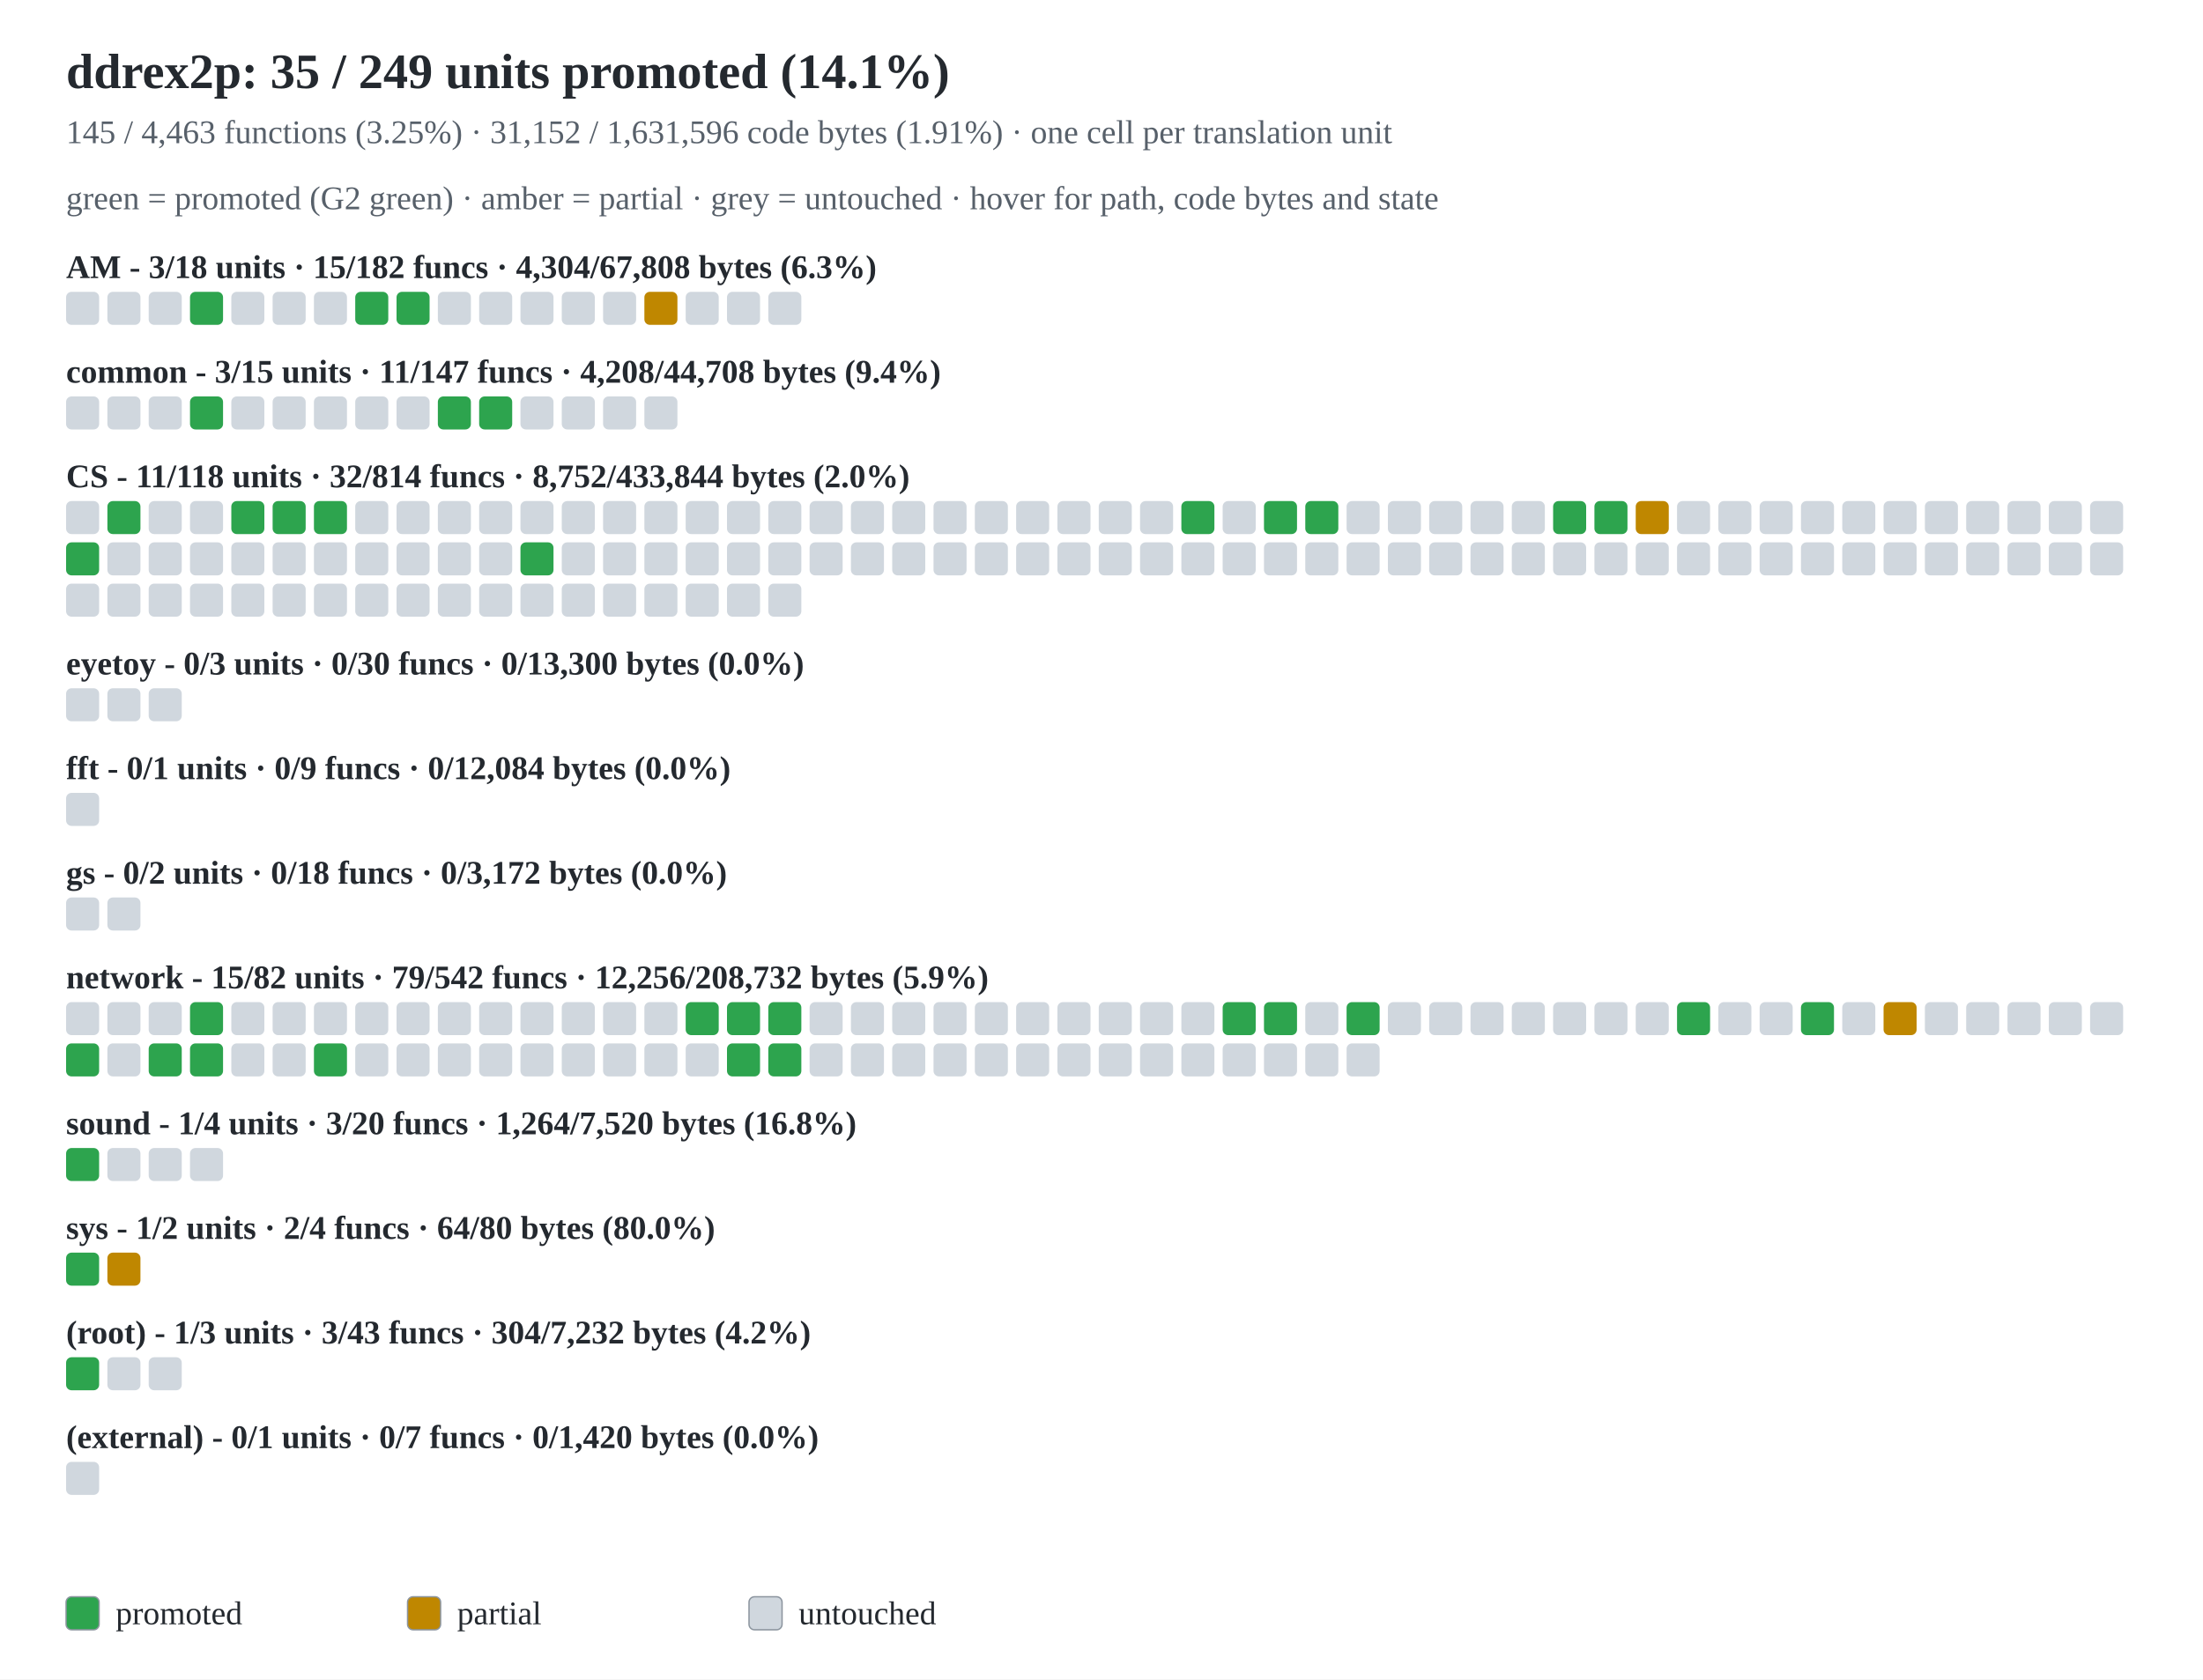
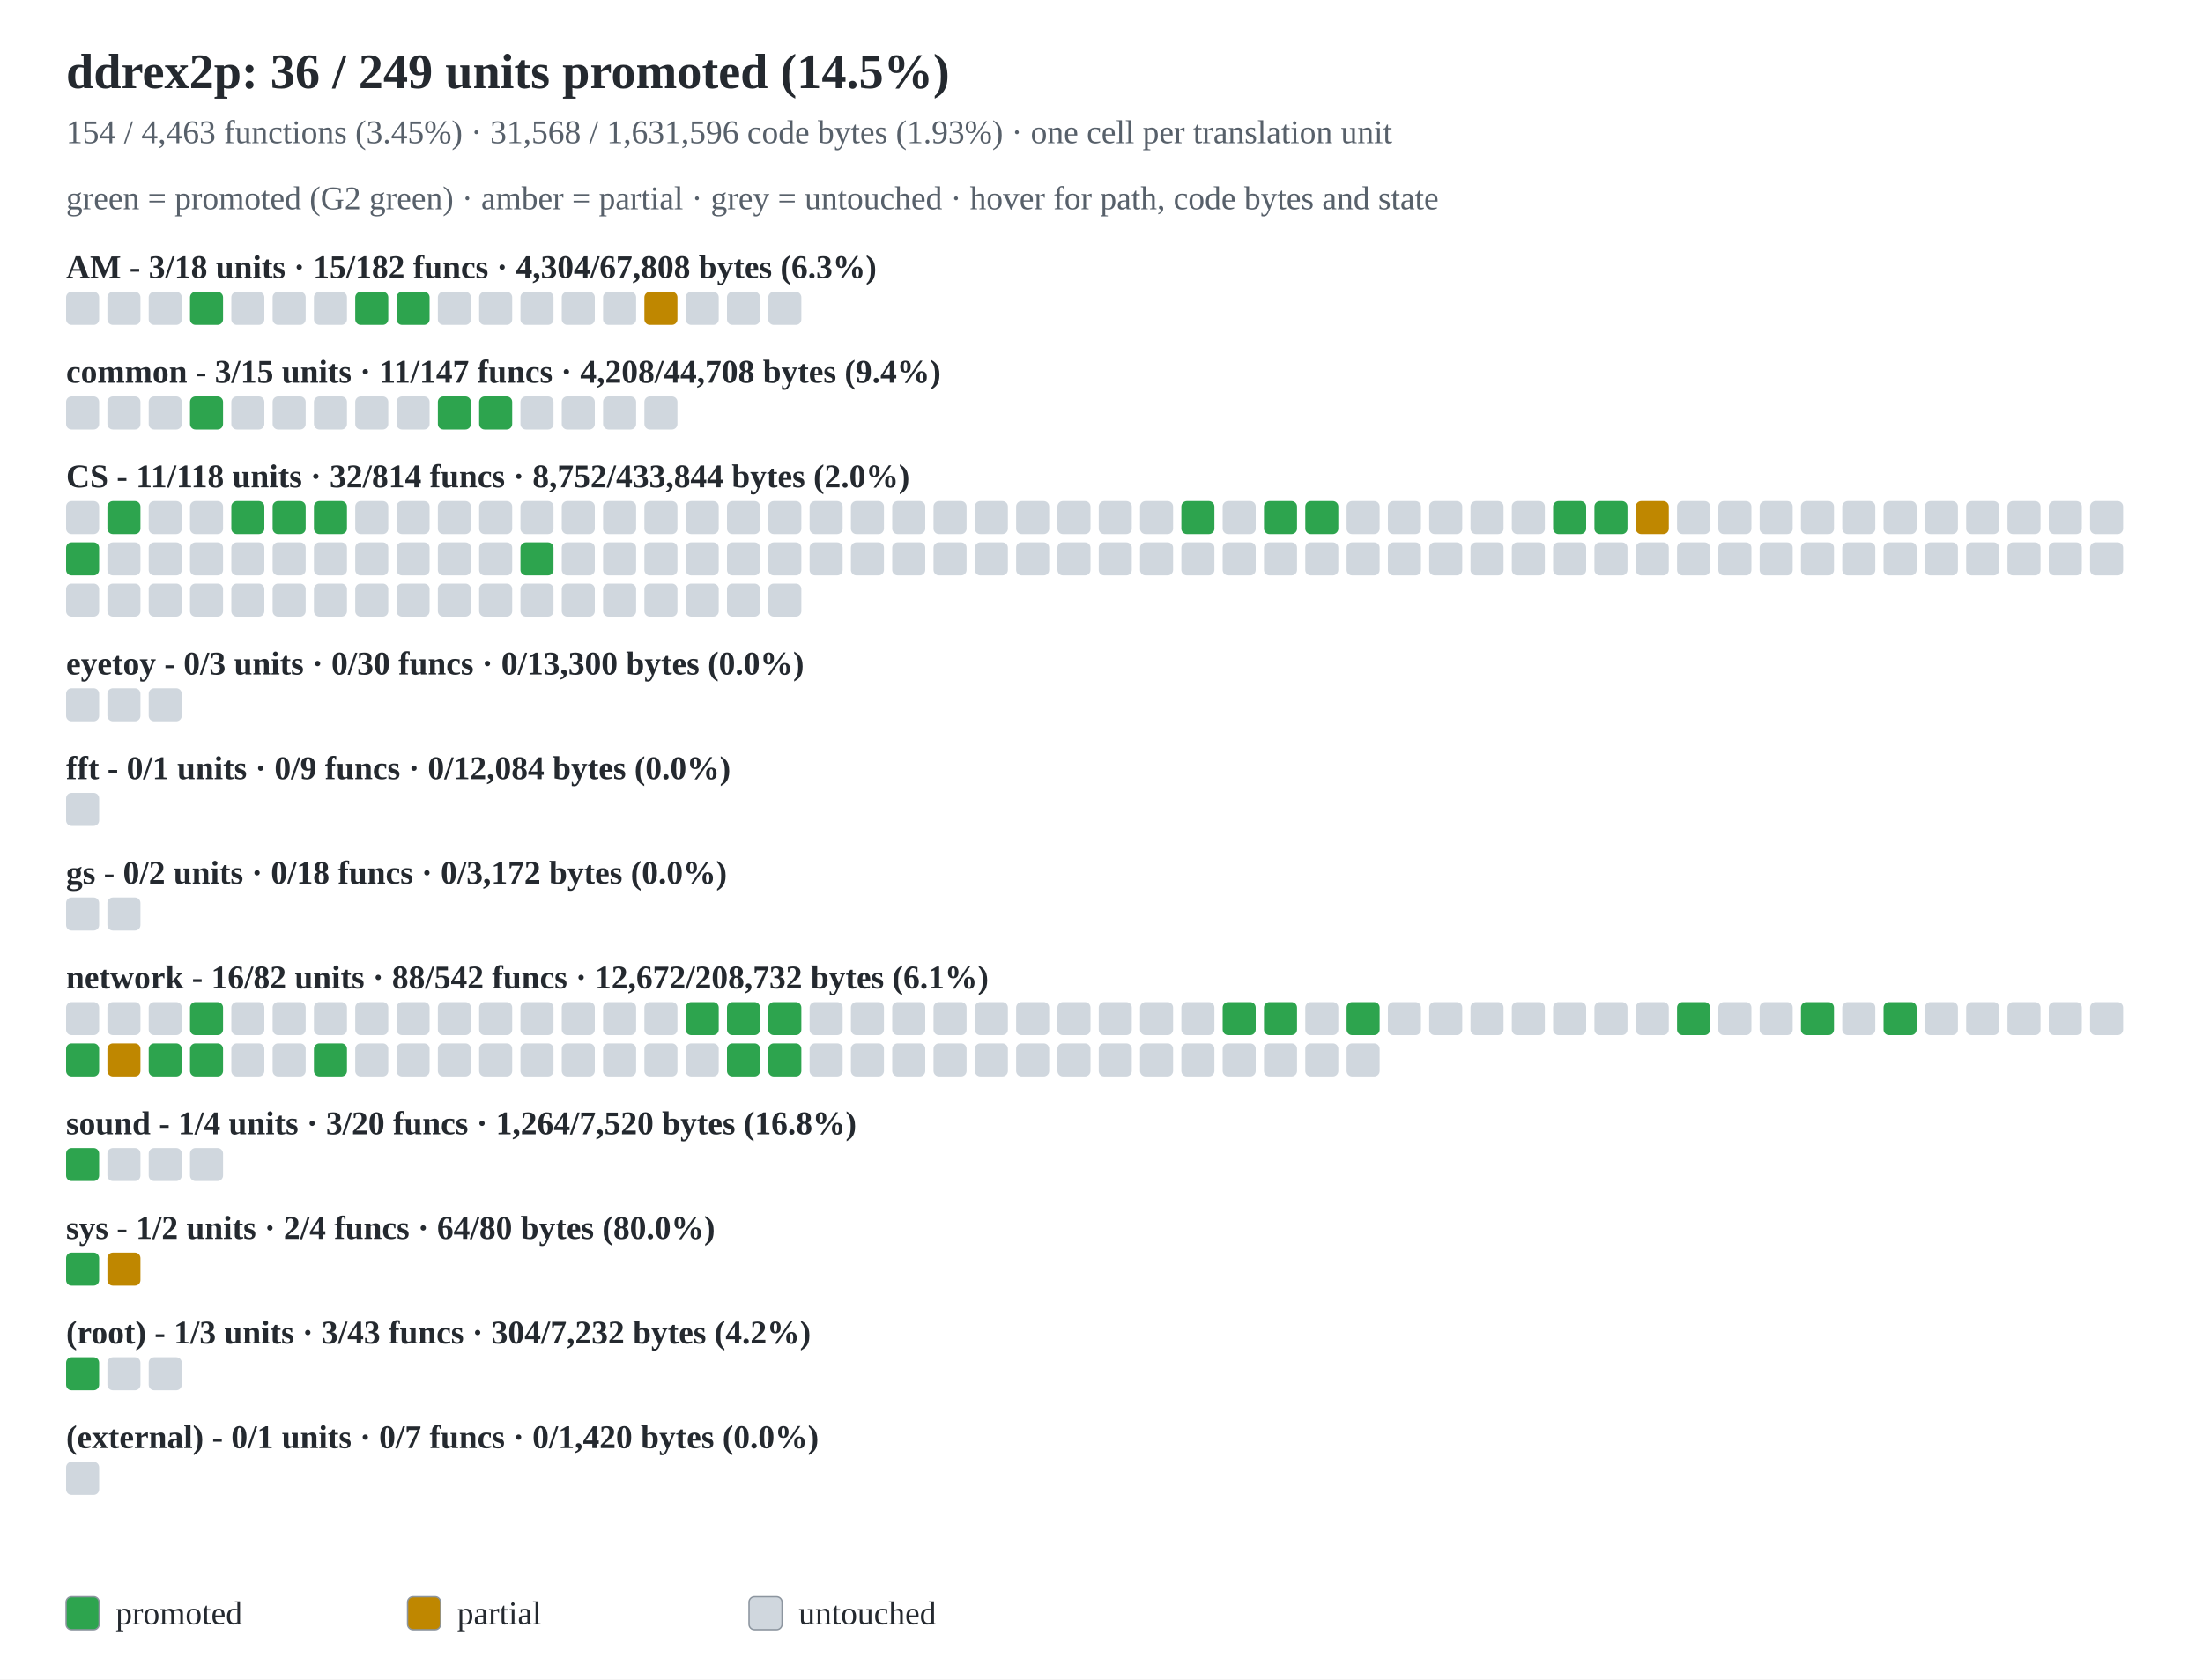
<svg xmlns="http://www.w3.org/2000/svg" width="800" height="610" viewBox="0 0 800 610" role="img" aria-label="ddrex2p translation unit heatmap">
  <rect width="800" height="610" fill="#ffffff" />
-   <text x="24" y="32" font-size="18" font-weight="600" fill="#24292f">ddrex2p: 35 / 249 units promoted (14.1%)</text>
-   <text x="24" y="52" font-size="12" fill="#57606a">145 / 4,463 functions (3.25%) · 31,152 / 1,631,596 code bytes (1.91%) · one cell per translation unit</text>
+   <text x="24" y="32" font-size="18" font-weight="600" fill="#24292f">ddrex2p: 36 / 249 units promoted (14.5%)</text>
+   <text x="24" y="52" font-size="12" fill="#57606a">154 / 4,463 functions (3.45%) · 31,568 / 1,631,596 code bytes (1.93%) · one cell per translation unit</text>
  <text x="24" y="76" font-size="12" fill="#57606a">green = promoted (G2 green) · amber = partial · grey = untouched · hover for path, code bytes and state</text>
  <g class="module" data-module="AM">
    <text x="24" y="101" font-size="12" font-weight="600" fill="#24292f">AM - 3/18 units · 15/182 funcs · 4,304/67,808 bytes (6.3%)</text>
    <rect class="cell" data-state="untouched" x="24" y="106" width="12" height="12" rx="2" fill="#d0d7de" />
    <rect class="cell" data-state="untouched" x="39" y="106" width="12" height="12" rx="2" fill="#d0d7de" />
    <rect class="cell" data-state="untouched" x="54" y="106" width="12" height="12" rx="2" fill="#d0d7de" />
    <rect class="cell" data-state="promoted" x="69" y="106" width="12" height="12" rx="2" fill="#2da44e" />
    <rect class="cell" data-state="untouched" x="84" y="106" width="12" height="12" rx="2" fill="#d0d7de" />
    <rect class="cell" data-state="untouched" x="99" y="106" width="12" height="12" rx="2" fill="#d0d7de" />
    <rect class="cell" data-state="untouched" x="114" y="106" width="12" height="12" rx="2" fill="#d0d7de" />
    <rect class="cell" data-state="promoted" x="129" y="106" width="12" height="12" rx="2" fill="#2da44e" />
    <rect class="cell" data-state="promoted" x="144" y="106" width="12" height="12" rx="2" fill="#2da44e" />
    <rect class="cell" data-state="untouched" x="159" y="106" width="12" height="12" rx="2" fill="#d0d7de" />
    <rect class="cell" data-state="untouched" x="174" y="106" width="12" height="12" rx="2" fill="#d0d7de" />
    <rect class="cell" data-state="untouched" x="189" y="106" width="12" height="12" rx="2" fill="#d0d7de" />
    <rect class="cell" data-state="untouched" x="204" y="106" width="12" height="12" rx="2" fill="#d0d7de" />
    <rect class="cell" data-state="untouched" x="219" y="106" width="12" height="12" rx="2" fill="#d0d7de" />
    <rect class="cell" data-state="partial" x="234" y="106" width="12" height="12" rx="2" fill="#bf8700" />
    <rect class="cell" data-state="untouched" x="249" y="106" width="12" height="12" rx="2" fill="#d0d7de" />
    <rect class="cell" data-state="untouched" x="264" y="106" width="12" height="12" rx="2" fill="#d0d7de" />
    <rect class="cell" data-state="untouched" x="279" y="106" width="12" height="12" rx="2" fill="#d0d7de" />
  </g>
  <g class="module" data-module="common">
    <text x="24" y="139" font-size="12" font-weight="600" fill="#24292f">common - 3/15 units · 11/147 funcs · 4,208/44,708 bytes (9.4%)</text>
    <rect class="cell" data-state="untouched" x="24" y="144" width="12" height="12" rx="2" fill="#d0d7de" />
    <rect class="cell" data-state="untouched" x="39" y="144" width="12" height="12" rx="2" fill="#d0d7de" />
    <rect class="cell" data-state="untouched" x="54" y="144" width="12" height="12" rx="2" fill="#d0d7de" />
    <rect class="cell" data-state="promoted" x="69" y="144" width="12" height="12" rx="2" fill="#2da44e" />
    <rect class="cell" data-state="untouched" x="84" y="144" width="12" height="12" rx="2" fill="#d0d7de" />
    <rect class="cell" data-state="untouched" x="99" y="144" width="12" height="12" rx="2" fill="#d0d7de" />
    <rect class="cell" data-state="untouched" x="114" y="144" width="12" height="12" rx="2" fill="#d0d7de" />
    <rect class="cell" data-state="untouched" x="129" y="144" width="12" height="12" rx="2" fill="#d0d7de" />
    <rect class="cell" data-state="untouched" x="144" y="144" width="12" height="12" rx="2" fill="#d0d7de" />
    <rect class="cell" data-state="promoted" x="159" y="144" width="12" height="12" rx="2" fill="#2da44e" />
    <rect class="cell" data-state="promoted" x="174" y="144" width="12" height="12" rx="2" fill="#2da44e" />
    <rect class="cell" data-state="untouched" x="189" y="144" width="12" height="12" rx="2" fill="#d0d7de" />
    <rect class="cell" data-state="untouched" x="204" y="144" width="12" height="12" rx="2" fill="#d0d7de" />
    <rect class="cell" data-state="untouched" x="219" y="144" width="12" height="12" rx="2" fill="#d0d7de" />
    <rect class="cell" data-state="untouched" x="234" y="144" width="12" height="12" rx="2" fill="#d0d7de" />
  </g>
  <g class="module" data-module="CS">
    <text x="24" y="177" font-size="12" font-weight="600" fill="#24292f">CS - 11/118 units · 32/814 funcs · 8,752/433,844 bytes (2.0%)</text>
    <rect class="cell" data-state="untouched" x="24" y="182" width="12" height="12" rx="2" fill="#d0d7de" />
    <rect class="cell" data-state="promoted" x="39" y="182" width="12" height="12" rx="2" fill="#2da44e" />
    <rect class="cell" data-state="untouched" x="54" y="182" width="12" height="12" rx="2" fill="#d0d7de" />
    <rect class="cell" data-state="untouched" x="69" y="182" width="12" height="12" rx="2" fill="#d0d7de" />
    <rect class="cell" data-state="promoted" x="84" y="182" width="12" height="12" rx="2" fill="#2da44e" />
    <rect class="cell" data-state="promoted" x="99" y="182" width="12" height="12" rx="2" fill="#2da44e" />
    <rect class="cell" data-state="promoted" x="114" y="182" width="12" height="12" rx="2" fill="#2da44e" />
    <rect class="cell" data-state="untouched" x="129" y="182" width="12" height="12" rx="2" fill="#d0d7de" />
    <rect class="cell" data-state="untouched" x="144" y="182" width="12" height="12" rx="2" fill="#d0d7de" />
    <rect class="cell" data-state="untouched" x="159" y="182" width="12" height="12" rx="2" fill="#d0d7de" />
    <rect class="cell" data-state="untouched" x="174" y="182" width="12" height="12" rx="2" fill="#d0d7de" />
    <rect class="cell" data-state="untouched" x="189" y="182" width="12" height="12" rx="2" fill="#d0d7de" />
    <rect class="cell" data-state="untouched" x="204" y="182" width="12" height="12" rx="2" fill="#d0d7de" />
    <rect class="cell" data-state="untouched" x="219" y="182" width="12" height="12" rx="2" fill="#d0d7de" />
    <rect class="cell" data-state="untouched" x="234" y="182" width="12" height="12" rx="2" fill="#d0d7de" />
    <rect class="cell" data-state="untouched" x="249" y="182" width="12" height="12" rx="2" fill="#d0d7de" />
    <rect class="cell" data-state="untouched" x="264" y="182" width="12" height="12" rx="2" fill="#d0d7de" />
    <rect class="cell" data-state="untouched" x="279" y="182" width="12" height="12" rx="2" fill="#d0d7de" />
    <rect class="cell" data-state="untouched" x="294" y="182" width="12" height="12" rx="2" fill="#d0d7de" />
    <rect class="cell" data-state="untouched" x="309" y="182" width="12" height="12" rx="2" fill="#d0d7de" />
    <rect class="cell" data-state="untouched" x="324" y="182" width="12" height="12" rx="2" fill="#d0d7de" />
    <rect class="cell" data-state="untouched" x="339" y="182" width="12" height="12" rx="2" fill="#d0d7de" />
    <rect class="cell" data-state="untouched" x="354" y="182" width="12" height="12" rx="2" fill="#d0d7de" />
    <rect class="cell" data-state="untouched" x="369" y="182" width="12" height="12" rx="2" fill="#d0d7de" />
    <rect class="cell" data-state="untouched" x="384" y="182" width="12" height="12" rx="2" fill="#d0d7de" />
    <rect class="cell" data-state="untouched" x="399" y="182" width="12" height="12" rx="2" fill="#d0d7de" />
    <rect class="cell" data-state="untouched" x="414" y="182" width="12" height="12" rx="2" fill="#d0d7de" />
    <rect class="cell" data-state="promoted" x="429" y="182" width="12" height="12" rx="2" fill="#2da44e" />
    <rect class="cell" data-state="untouched" x="444" y="182" width="12" height="12" rx="2" fill="#d0d7de" />
    <rect class="cell" data-state="promoted" x="459" y="182" width="12" height="12" rx="2" fill="#2da44e" />
    <rect class="cell" data-state="promoted" x="474" y="182" width="12" height="12" rx="2" fill="#2da44e" />
    <rect class="cell" data-state="untouched" x="489" y="182" width="12" height="12" rx="2" fill="#d0d7de" />
    <rect class="cell" data-state="untouched" x="504" y="182" width="12" height="12" rx="2" fill="#d0d7de" />
    <rect class="cell" data-state="untouched" x="519" y="182" width="12" height="12" rx="2" fill="#d0d7de" />
    <rect class="cell" data-state="untouched" x="534" y="182" width="12" height="12" rx="2" fill="#d0d7de" />
    <rect class="cell" data-state="untouched" x="549" y="182" width="12" height="12" rx="2" fill="#d0d7de" />
    <rect class="cell" data-state="promoted" x="564" y="182" width="12" height="12" rx="2" fill="#2da44e" />
    <rect class="cell" data-state="promoted" x="579" y="182" width="12" height="12" rx="2" fill="#2da44e" />
    <rect class="cell" data-state="partial" x="594" y="182" width="12" height="12" rx="2" fill="#bf8700" />
    <rect class="cell" data-state="untouched" x="609" y="182" width="12" height="12" rx="2" fill="#d0d7de" />
    <rect class="cell" data-state="untouched" x="624" y="182" width="12" height="12" rx="2" fill="#d0d7de" />
    <rect class="cell" data-state="untouched" x="639" y="182" width="12" height="12" rx="2" fill="#d0d7de" />
    <rect class="cell" data-state="untouched" x="654" y="182" width="12" height="12" rx="2" fill="#d0d7de" />
    <rect class="cell" data-state="untouched" x="669" y="182" width="12" height="12" rx="2" fill="#d0d7de" />
    <rect class="cell" data-state="untouched" x="684" y="182" width="12" height="12" rx="2" fill="#d0d7de" />
    <rect class="cell" data-state="untouched" x="699" y="182" width="12" height="12" rx="2" fill="#d0d7de" />
    <rect class="cell" data-state="untouched" x="714" y="182" width="12" height="12" rx="2" fill="#d0d7de" />
    <rect class="cell" data-state="untouched" x="729" y="182" width="12" height="12" rx="2" fill="#d0d7de" />
    <rect class="cell" data-state="untouched" x="744" y="182" width="12" height="12" rx="2" fill="#d0d7de" />
    <rect class="cell" data-state="untouched" x="759" y="182" width="12" height="12" rx="2" fill="#d0d7de" />
    <rect class="cell" data-state="promoted" x="24" y="197" width="12" height="12" rx="2" fill="#2da44e" />
    <rect class="cell" data-state="untouched" x="39" y="197" width="12" height="12" rx="2" fill="#d0d7de" />
    <rect class="cell" data-state="untouched" x="54" y="197" width="12" height="12" rx="2" fill="#d0d7de" />
    <rect class="cell" data-state="untouched" x="69" y="197" width="12" height="12" rx="2" fill="#d0d7de" />
    <rect class="cell" data-state="untouched" x="84" y="197" width="12" height="12" rx="2" fill="#d0d7de" />
    <rect class="cell" data-state="untouched" x="99" y="197" width="12" height="12" rx="2" fill="#d0d7de" />
    <rect class="cell" data-state="untouched" x="114" y="197" width="12" height="12" rx="2" fill="#d0d7de" />
    <rect class="cell" data-state="untouched" x="129" y="197" width="12" height="12" rx="2" fill="#d0d7de" />
    <rect class="cell" data-state="untouched" x="144" y="197" width="12" height="12" rx="2" fill="#d0d7de" />
    <rect class="cell" data-state="untouched" x="159" y="197" width="12" height="12" rx="2" fill="#d0d7de" />
    <rect class="cell" data-state="untouched" x="174" y="197" width="12" height="12" rx="2" fill="#d0d7de" />
    <rect class="cell" data-state="promoted" x="189" y="197" width="12" height="12" rx="2" fill="#2da44e" />
    <rect class="cell" data-state="untouched" x="204" y="197" width="12" height="12" rx="2" fill="#d0d7de" />
    <rect class="cell" data-state="untouched" x="219" y="197" width="12" height="12" rx="2" fill="#d0d7de" />
    <rect class="cell" data-state="untouched" x="234" y="197" width="12" height="12" rx="2" fill="#d0d7de" />
    <rect class="cell" data-state="untouched" x="249" y="197" width="12" height="12" rx="2" fill="#d0d7de" />
    <rect class="cell" data-state="untouched" x="264" y="197" width="12" height="12" rx="2" fill="#d0d7de" />
    <rect class="cell" data-state="untouched" x="279" y="197" width="12" height="12" rx="2" fill="#d0d7de" />
    <rect class="cell" data-state="untouched" x="294" y="197" width="12" height="12" rx="2" fill="#d0d7de" />
    <rect class="cell" data-state="untouched" x="309" y="197" width="12" height="12" rx="2" fill="#d0d7de" />
    <rect class="cell" data-state="untouched" x="324" y="197" width="12" height="12" rx="2" fill="#d0d7de" />
    <rect class="cell" data-state="untouched" x="339" y="197" width="12" height="12" rx="2" fill="#d0d7de" />
    <rect class="cell" data-state="untouched" x="354" y="197" width="12" height="12" rx="2" fill="#d0d7de" />
    <rect class="cell" data-state="untouched" x="369" y="197" width="12" height="12" rx="2" fill="#d0d7de" />
    <rect class="cell" data-state="untouched" x="384" y="197" width="12" height="12" rx="2" fill="#d0d7de" />
    <rect class="cell" data-state="untouched" x="399" y="197" width="12" height="12" rx="2" fill="#d0d7de" />
    <rect class="cell" data-state="untouched" x="414" y="197" width="12" height="12" rx="2" fill="#d0d7de" />
    <rect class="cell" data-state="untouched" x="429" y="197" width="12" height="12" rx="2" fill="#d0d7de" />
    <rect class="cell" data-state="untouched" x="444" y="197" width="12" height="12" rx="2" fill="#d0d7de" />
    <rect class="cell" data-state="untouched" x="459" y="197" width="12" height="12" rx="2" fill="#d0d7de" />
    <rect class="cell" data-state="untouched" x="474" y="197" width="12" height="12" rx="2" fill="#d0d7de" />
    <rect class="cell" data-state="untouched" x="489" y="197" width="12" height="12" rx="2" fill="#d0d7de" />
    <rect class="cell" data-state="untouched" x="504" y="197" width="12" height="12" rx="2" fill="#d0d7de" />
    <rect class="cell" data-state="untouched" x="519" y="197" width="12" height="12" rx="2" fill="#d0d7de" />
    <rect class="cell" data-state="untouched" x="534" y="197" width="12" height="12" rx="2" fill="#d0d7de" />
    <rect class="cell" data-state="untouched" x="549" y="197" width="12" height="12" rx="2" fill="#d0d7de" />
    <rect class="cell" data-state="untouched" x="564" y="197" width="12" height="12" rx="2" fill="#d0d7de" />
    <rect class="cell" data-state="untouched" x="579" y="197" width="12" height="12" rx="2" fill="#d0d7de" />
    <rect class="cell" data-state="untouched" x="594" y="197" width="12" height="12" rx="2" fill="#d0d7de" />
    <rect class="cell" data-state="untouched" x="609" y="197" width="12" height="12" rx="2" fill="#d0d7de" />
    <rect class="cell" data-state="untouched" x="624" y="197" width="12" height="12" rx="2" fill="#d0d7de" />
    <rect class="cell" data-state="untouched" x="639" y="197" width="12" height="12" rx="2" fill="#d0d7de" />
    <rect class="cell" data-state="untouched" x="654" y="197" width="12" height="12" rx="2" fill="#d0d7de" />
    <rect class="cell" data-state="untouched" x="669" y="197" width="12" height="12" rx="2" fill="#d0d7de" />
    <rect class="cell" data-state="untouched" x="684" y="197" width="12" height="12" rx="2" fill="#d0d7de" />
    <rect class="cell" data-state="untouched" x="699" y="197" width="12" height="12" rx="2" fill="#d0d7de" />
    <rect class="cell" data-state="untouched" x="714" y="197" width="12" height="12" rx="2" fill="#d0d7de" />
    <rect class="cell" data-state="untouched" x="729" y="197" width="12" height="12" rx="2" fill="#d0d7de" />
    <rect class="cell" data-state="untouched" x="744" y="197" width="12" height="12" rx="2" fill="#d0d7de" />
    <rect class="cell" data-state="untouched" x="759" y="197" width="12" height="12" rx="2" fill="#d0d7de" />
    <rect class="cell" data-state="untouched" x="24" y="212" width="12" height="12" rx="2" fill="#d0d7de" />
    <rect class="cell" data-state="untouched" x="39" y="212" width="12" height="12" rx="2" fill="#d0d7de" />
    <rect class="cell" data-state="untouched" x="54" y="212" width="12" height="12" rx="2" fill="#d0d7de" />
    <rect class="cell" data-state="untouched" x="69" y="212" width="12" height="12" rx="2" fill="#d0d7de" />
    <rect class="cell" data-state="untouched" x="84" y="212" width="12" height="12" rx="2" fill="#d0d7de" />
    <rect class="cell" data-state="untouched" x="99" y="212" width="12" height="12" rx="2" fill="#d0d7de" />
    <rect class="cell" data-state="untouched" x="114" y="212" width="12" height="12" rx="2" fill="#d0d7de" />
    <rect class="cell" data-state="untouched" x="129" y="212" width="12" height="12" rx="2" fill="#d0d7de" />
    <rect class="cell" data-state="untouched" x="144" y="212" width="12" height="12" rx="2" fill="#d0d7de" />
    <rect class="cell" data-state="untouched" x="159" y="212" width="12" height="12" rx="2" fill="#d0d7de" />
    <rect class="cell" data-state="untouched" x="174" y="212" width="12" height="12" rx="2" fill="#d0d7de" />
    <rect class="cell" data-state="untouched" x="189" y="212" width="12" height="12" rx="2" fill="#d0d7de" />
    <rect class="cell" data-state="untouched" x="204" y="212" width="12" height="12" rx="2" fill="#d0d7de" />
    <rect class="cell" data-state="untouched" x="219" y="212" width="12" height="12" rx="2" fill="#d0d7de" />
    <rect class="cell" data-state="untouched" x="234" y="212" width="12" height="12" rx="2" fill="#d0d7de" />
    <rect class="cell" data-state="untouched" x="249" y="212" width="12" height="12" rx="2" fill="#d0d7de" />
    <rect class="cell" data-state="untouched" x="264" y="212" width="12" height="12" rx="2" fill="#d0d7de" />
    <rect class="cell" data-state="untouched" x="279" y="212" width="12" height="12" rx="2" fill="#d0d7de" />
  </g>
  <g class="module" data-module="eyetoy">
    <text x="24" y="245" font-size="12" font-weight="600" fill="#24292f">eyetoy - 0/3 units · 0/30 funcs · 0/13,300 bytes (0.0%)</text>
    <rect class="cell" data-state="untouched" x="24" y="250" width="12" height="12" rx="2" fill="#d0d7de" />
    <rect class="cell" data-state="untouched" x="39" y="250" width="12" height="12" rx="2" fill="#d0d7de" />
    <rect class="cell" data-state="untouched" x="54" y="250" width="12" height="12" rx="2" fill="#d0d7de" />
  </g>
  <g class="module" data-module="fft">
    <text x="24" y="283" font-size="12" font-weight="600" fill="#24292f">fft - 0/1 units · 0/9 funcs · 0/12,084 bytes (0.0%)</text>
    <rect class="cell" data-state="untouched" x="24" y="288" width="12" height="12" rx="2" fill="#d0d7de" />
  </g>
  <g class="module" data-module="gs">
    <text x="24" y="321" font-size="12" font-weight="600" fill="#24292f">gs - 0/2 units · 0/18 funcs · 0/3,172 bytes (0.0%)</text>
    <rect class="cell" data-state="untouched" x="24" y="326" width="12" height="12" rx="2" fill="#d0d7de" />
    <rect class="cell" data-state="untouched" x="39" y="326" width="12" height="12" rx="2" fill="#d0d7de" />
  </g>
  <g class="module" data-module="network">
-     <text x="24" y="359" font-size="12" font-weight="600" fill="#24292f">network - 15/82 units · 79/542 funcs · 12,256/208,732 bytes (5.9%)</text>
+     <text x="24" y="359" font-size="12" font-weight="600" fill="#24292f">network - 16/82 units · 88/542 funcs · 12,672/208,732 bytes (6.1%)</text>
    <rect class="cell" data-state="untouched" x="24" y="364" width="12" height="12" rx="2" fill="#d0d7de" />
    <rect class="cell" data-state="untouched" x="39" y="364" width="12" height="12" rx="2" fill="#d0d7de" />
    <rect class="cell" data-state="untouched" x="54" y="364" width="12" height="12" rx="2" fill="#d0d7de" />
    <rect class="cell" data-state="promoted" x="69" y="364" width="12" height="12" rx="2" fill="#2da44e" />
    <rect class="cell" data-state="untouched" x="84" y="364" width="12" height="12" rx="2" fill="#d0d7de" />
    <rect class="cell" data-state="untouched" x="99" y="364" width="12" height="12" rx="2" fill="#d0d7de" />
    <rect class="cell" data-state="untouched" x="114" y="364" width="12" height="12" rx="2" fill="#d0d7de" />
    <rect class="cell" data-state="untouched" x="129" y="364" width="12" height="12" rx="2" fill="#d0d7de" />
    <rect class="cell" data-state="untouched" x="144" y="364" width="12" height="12" rx="2" fill="#d0d7de" />
    <rect class="cell" data-state="untouched" x="159" y="364" width="12" height="12" rx="2" fill="#d0d7de" />
    <rect class="cell" data-state="untouched" x="174" y="364" width="12" height="12" rx="2" fill="#d0d7de" />
    <rect class="cell" data-state="untouched" x="189" y="364" width="12" height="12" rx="2" fill="#d0d7de" />
    <rect class="cell" data-state="untouched" x="204" y="364" width="12" height="12" rx="2" fill="#d0d7de" />
    <rect class="cell" data-state="untouched" x="219" y="364" width="12" height="12" rx="2" fill="#d0d7de" />
    <rect class="cell" data-state="untouched" x="234" y="364" width="12" height="12" rx="2" fill="#d0d7de" />
    <rect class="cell" data-state="promoted" x="249" y="364" width="12" height="12" rx="2" fill="#2da44e" />
    <rect class="cell" data-state="promoted" x="264" y="364" width="12" height="12" rx="2" fill="#2da44e" />
    <rect class="cell" data-state="promoted" x="279" y="364" width="12" height="12" rx="2" fill="#2da44e" />
    <rect class="cell" data-state="untouched" x="294" y="364" width="12" height="12" rx="2" fill="#d0d7de" />
    <rect class="cell" data-state="untouched" x="309" y="364" width="12" height="12" rx="2" fill="#d0d7de" />
    <rect class="cell" data-state="untouched" x="324" y="364" width="12" height="12" rx="2" fill="#d0d7de" />
    <rect class="cell" data-state="untouched" x="339" y="364" width="12" height="12" rx="2" fill="#d0d7de" />
    <rect class="cell" data-state="untouched" x="354" y="364" width="12" height="12" rx="2" fill="#d0d7de" />
    <rect class="cell" data-state="untouched" x="369" y="364" width="12" height="12" rx="2" fill="#d0d7de" />
    <rect class="cell" data-state="untouched" x="384" y="364" width="12" height="12" rx="2" fill="#d0d7de" />
    <rect class="cell" data-state="untouched" x="399" y="364" width="12" height="12" rx="2" fill="#d0d7de" />
    <rect class="cell" data-state="untouched" x="414" y="364" width="12" height="12" rx="2" fill="#d0d7de" />
    <rect class="cell" data-state="untouched" x="429" y="364" width="12" height="12" rx="2" fill="#d0d7de" />
    <rect class="cell" data-state="promoted" x="444" y="364" width="12" height="12" rx="2" fill="#2da44e" />
    <rect class="cell" data-state="promoted" x="459" y="364" width="12" height="12" rx="2" fill="#2da44e" />
    <rect class="cell" data-state="untouched" x="474" y="364" width="12" height="12" rx="2" fill="#d0d7de" />
    <rect class="cell" data-state="promoted" x="489" y="364" width="12" height="12" rx="2" fill="#2da44e" />
    <rect class="cell" data-state="untouched" x="504" y="364" width="12" height="12" rx="2" fill="#d0d7de" />
    <rect class="cell" data-state="untouched" x="519" y="364" width="12" height="12" rx="2" fill="#d0d7de" />
    <rect class="cell" data-state="untouched" x="534" y="364" width="12" height="12" rx="2" fill="#d0d7de" />
    <rect class="cell" data-state="untouched" x="549" y="364" width="12" height="12" rx="2" fill="#d0d7de" />
    <rect class="cell" data-state="untouched" x="564" y="364" width="12" height="12" rx="2" fill="#d0d7de" />
    <rect class="cell" data-state="untouched" x="579" y="364" width="12" height="12" rx="2" fill="#d0d7de" />
    <rect class="cell" data-state="untouched" x="594" y="364" width="12" height="12" rx="2" fill="#d0d7de" />
    <rect class="cell" data-state="promoted" x="609" y="364" width="12" height="12" rx="2" fill="#2da44e" />
    <rect class="cell" data-state="untouched" x="624" y="364" width="12" height="12" rx="2" fill="#d0d7de" />
    <rect class="cell" data-state="untouched" x="639" y="364" width="12" height="12" rx="2" fill="#d0d7de" />
    <rect class="cell" data-state="promoted" x="654" y="364" width="12" height="12" rx="2" fill="#2da44e" />
    <rect class="cell" data-state="untouched" x="669" y="364" width="12" height="12" rx="2" fill="#d0d7de" />
-     <rect class="cell" data-state="partial" x="684" y="364" width="12" height="12" rx="2" fill="#bf8700" />
+     <rect class="cell" data-state="promoted" x="684" y="364" width="12" height="12" rx="2" fill="#2da44e" />
    <rect class="cell" data-state="untouched" x="699" y="364" width="12" height="12" rx="2" fill="#d0d7de" />
    <rect class="cell" data-state="untouched" x="714" y="364" width="12" height="12" rx="2" fill="#d0d7de" />
    <rect class="cell" data-state="untouched" x="729" y="364" width="12" height="12" rx="2" fill="#d0d7de" />
    <rect class="cell" data-state="untouched" x="744" y="364" width="12" height="12" rx="2" fill="#d0d7de" />
    <rect class="cell" data-state="untouched" x="759" y="364" width="12" height="12" rx="2" fill="#d0d7de" />
    <rect class="cell" data-state="promoted" x="24" y="379" width="12" height="12" rx="2" fill="#2da44e" />
-     <rect class="cell" data-state="untouched" x="39" y="379" width="12" height="12" rx="2" fill="#d0d7de" />
+     <rect class="cell" data-state="partial" x="39" y="379" width="12" height="12" rx="2" fill="#bf8700" />
    <rect class="cell" data-state="promoted" x="54" y="379" width="12" height="12" rx="2" fill="#2da44e" />
    <rect class="cell" data-state="promoted" x="69" y="379" width="12" height="12" rx="2" fill="#2da44e" />
    <rect class="cell" data-state="untouched" x="84" y="379" width="12" height="12" rx="2" fill="#d0d7de" />
    <rect class="cell" data-state="untouched" x="99" y="379" width="12" height="12" rx="2" fill="#d0d7de" />
    <rect class="cell" data-state="promoted" x="114" y="379" width="12" height="12" rx="2" fill="#2da44e" />
    <rect class="cell" data-state="untouched" x="129" y="379" width="12" height="12" rx="2" fill="#d0d7de" />
    <rect class="cell" data-state="untouched" x="144" y="379" width="12" height="12" rx="2" fill="#d0d7de" />
    <rect class="cell" data-state="untouched" x="159" y="379" width="12" height="12" rx="2" fill="#d0d7de" />
    <rect class="cell" data-state="untouched" x="174" y="379" width="12" height="12" rx="2" fill="#d0d7de" />
    <rect class="cell" data-state="untouched" x="189" y="379" width="12" height="12" rx="2" fill="#d0d7de" />
    <rect class="cell" data-state="untouched" x="204" y="379" width="12" height="12" rx="2" fill="#d0d7de" />
    <rect class="cell" data-state="untouched" x="219" y="379" width="12" height="12" rx="2" fill="#d0d7de" />
    <rect class="cell" data-state="untouched" x="234" y="379" width="12" height="12" rx="2" fill="#d0d7de" />
    <rect class="cell" data-state="untouched" x="249" y="379" width="12" height="12" rx="2" fill="#d0d7de" />
    <rect class="cell" data-state="promoted" x="264" y="379" width="12" height="12" rx="2" fill="#2da44e" />
    <rect class="cell" data-state="promoted" x="279" y="379" width="12" height="12" rx="2" fill="#2da44e" />
    <rect class="cell" data-state="untouched" x="294" y="379" width="12" height="12" rx="2" fill="#d0d7de" />
    <rect class="cell" data-state="untouched" x="309" y="379" width="12" height="12" rx="2" fill="#d0d7de" />
    <rect class="cell" data-state="untouched" x="324" y="379" width="12" height="12" rx="2" fill="#d0d7de" />
    <rect class="cell" data-state="untouched" x="339" y="379" width="12" height="12" rx="2" fill="#d0d7de" />
    <rect class="cell" data-state="untouched" x="354" y="379" width="12" height="12" rx="2" fill="#d0d7de" />
    <rect class="cell" data-state="untouched" x="369" y="379" width="12" height="12" rx="2" fill="#d0d7de" />
    <rect class="cell" data-state="untouched" x="384" y="379" width="12" height="12" rx="2" fill="#d0d7de" />
    <rect class="cell" data-state="untouched" x="399" y="379" width="12" height="12" rx="2" fill="#d0d7de" />
    <rect class="cell" data-state="untouched" x="414" y="379" width="12" height="12" rx="2" fill="#d0d7de" />
    <rect class="cell" data-state="untouched" x="429" y="379" width="12" height="12" rx="2" fill="#d0d7de" />
    <rect class="cell" data-state="untouched" x="444" y="379" width="12" height="12" rx="2" fill="#d0d7de" />
    <rect class="cell" data-state="untouched" x="459" y="379" width="12" height="12" rx="2" fill="#d0d7de" />
    <rect class="cell" data-state="untouched" x="474" y="379" width="12" height="12" rx="2" fill="#d0d7de" />
    <rect class="cell" data-state="untouched" x="489" y="379" width="12" height="12" rx="2" fill="#d0d7de" />
  </g>
  <g class="module" data-module="sound">
    <text x="24" y="412" font-size="12" font-weight="600" fill="#24292f">sound - 1/4 units · 3/20 funcs · 1,264/7,520 bytes (16.8%)</text>
    <rect class="cell" data-state="promoted" x="24" y="417" width="12" height="12" rx="2" fill="#2da44e" />
    <rect class="cell" data-state="untouched" x="39" y="417" width="12" height="12" rx="2" fill="#d0d7de" />
    <rect class="cell" data-state="untouched" x="54" y="417" width="12" height="12" rx="2" fill="#d0d7de" />
    <rect class="cell" data-state="untouched" x="69" y="417" width="12" height="12" rx="2" fill="#d0d7de" />
  </g>
  <g class="module" data-module="sys">
    <text x="24" y="450" font-size="12" font-weight="600" fill="#24292f">sys - 1/2 units · 2/4 funcs · 64/80 bytes (80.0%)</text>
    <rect class="cell" data-state="promoted" x="24" y="455" width="12" height="12" rx="2" fill="#2da44e" />
    <rect class="cell" data-state="partial" x="39" y="455" width="12" height="12" rx="2" fill="#bf8700" />
  </g>
  <g class="module" data-module="(root)">
    <text x="24" y="488" font-size="12" font-weight="600" fill="#24292f">(root) - 1/3 units · 3/43 funcs · 304/7,232 bytes (4.2%)</text>
    <rect class="cell" data-state="promoted" x="24" y="493" width="12" height="12" rx="2" fill="#2da44e" />
    <rect class="cell" data-state="untouched" x="39" y="493" width="12" height="12" rx="2" fill="#d0d7de" />
    <rect class="cell" data-state="untouched" x="54" y="493" width="12" height="12" rx="2" fill="#d0d7de" />
  </g>
  <g class="module" data-module="(external)">
    <text x="24" y="526" font-size="12" font-weight="600" fill="#24292f">(external) - 0/1 units · 0/7 funcs · 0/1,420 bytes (0.0%)</text>
    <rect class="cell" data-state="untouched" x="24" y="531" width="12" height="12" rx="2" fill="#d0d7de" />
  </g>
  <g transform="translate(0 580)" class="legend">
    <rect x="24" y="0" width="12" height="12" rx="2" fill="#2da44e" stroke="#8c959f" stroke-width="0.5" />
    <text x="42" y="10" font-size="12" fill="#24292f">promoted</text>
    <rect x="148" y="0" width="12" height="12" rx="2" fill="#bf8700" stroke="#8c959f" stroke-width="0.5" />
    <text x="166" y="10" font-size="12" fill="#24292f">partial</text>
    <rect x="272" y="0" width="12" height="12" rx="2" fill="#d0d7de" stroke="#8c959f" stroke-width="0.5" />
    <text x="290" y="10" font-size="12" fill="#24292f">untouched</text>
  </g>
</svg>
